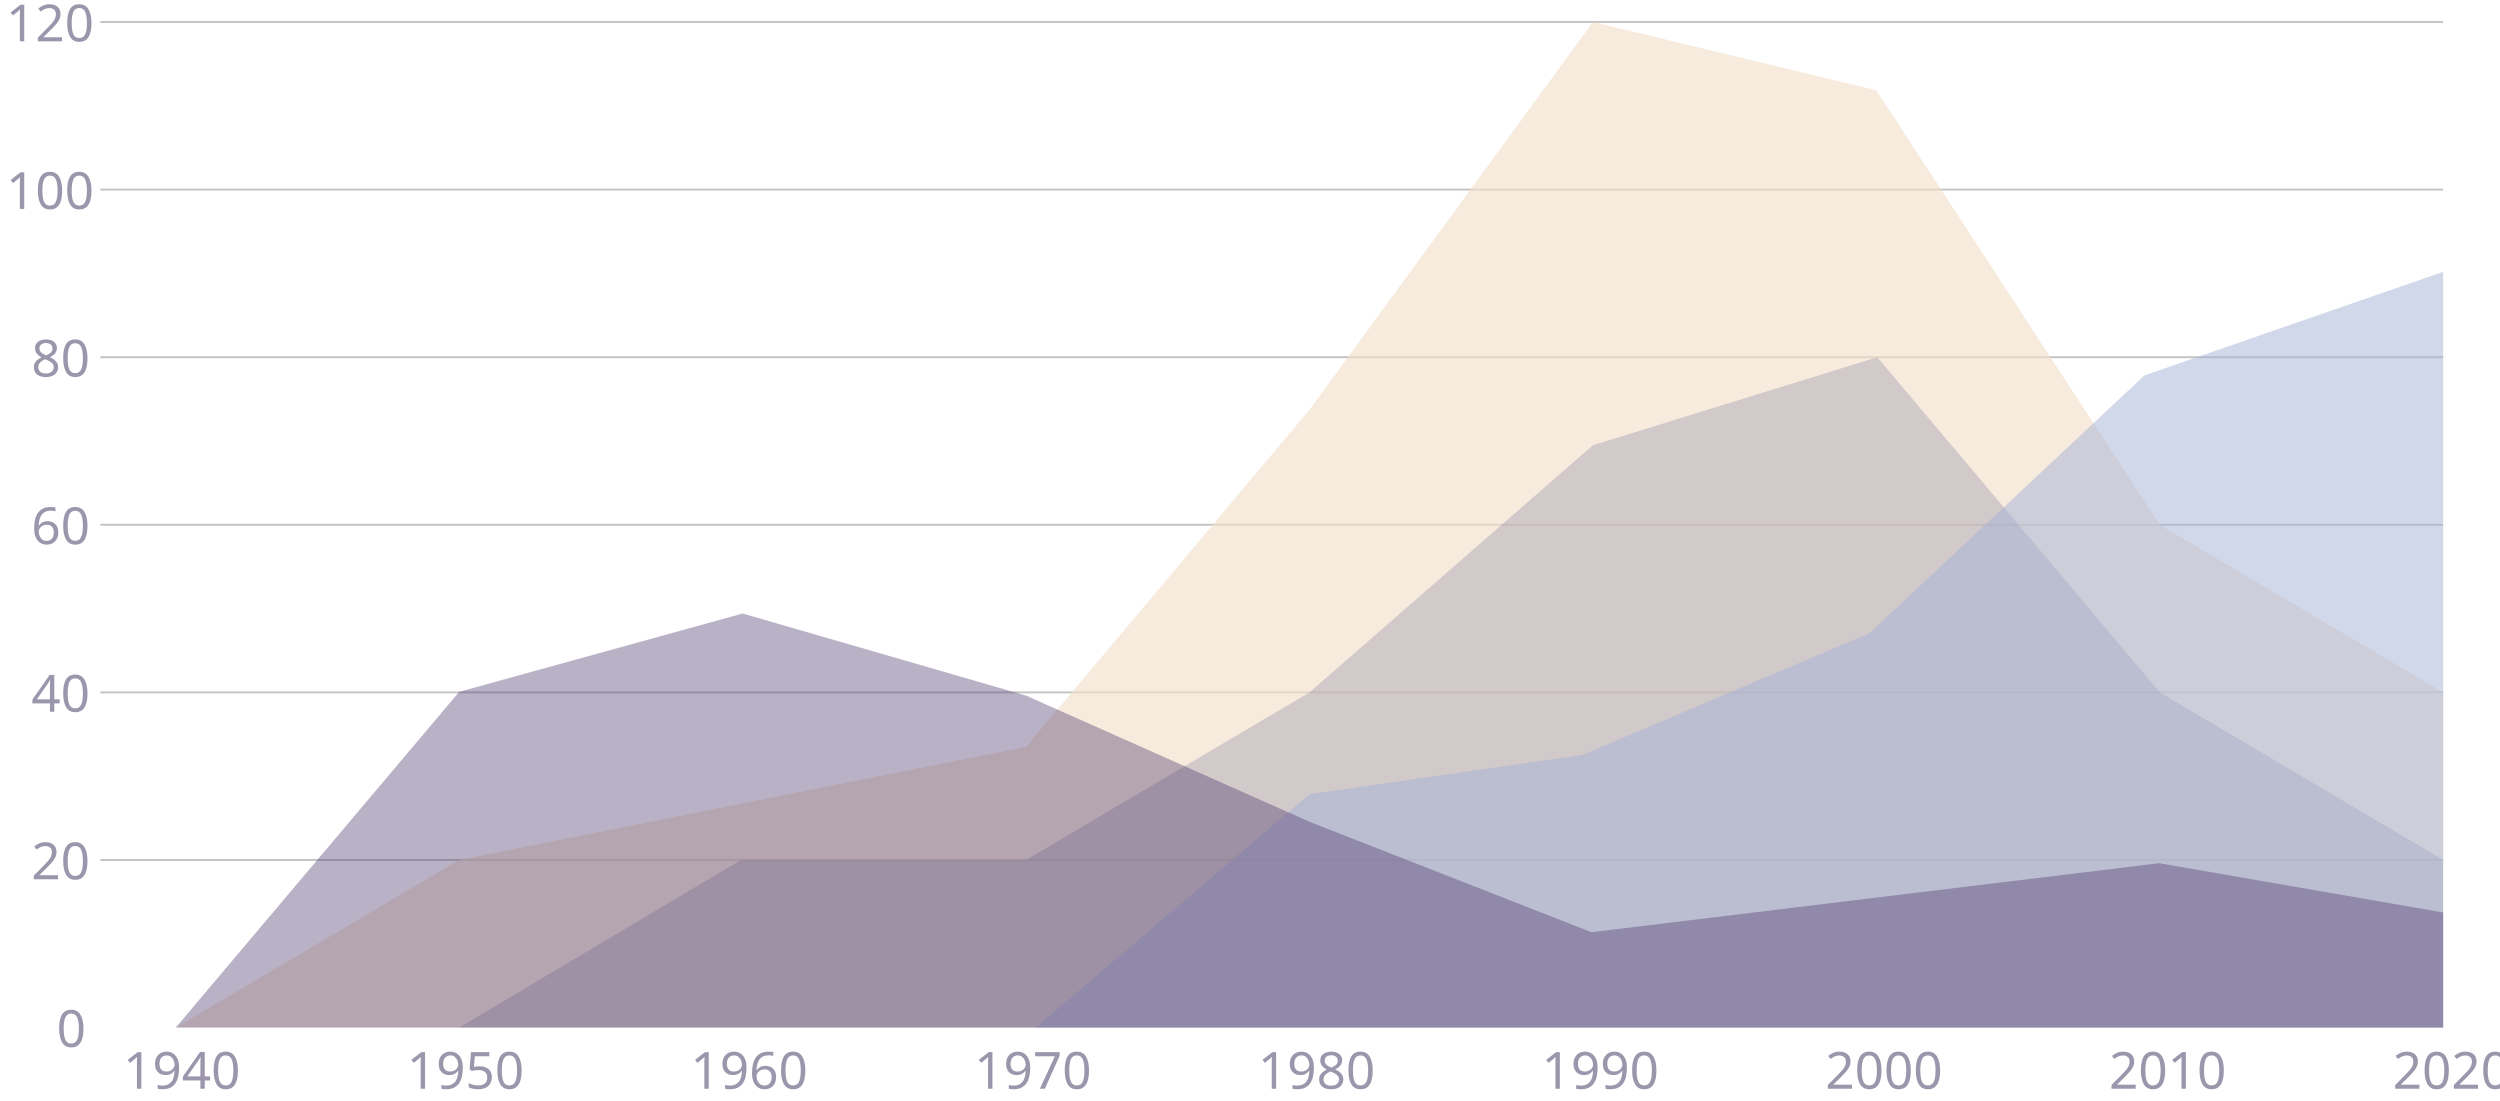
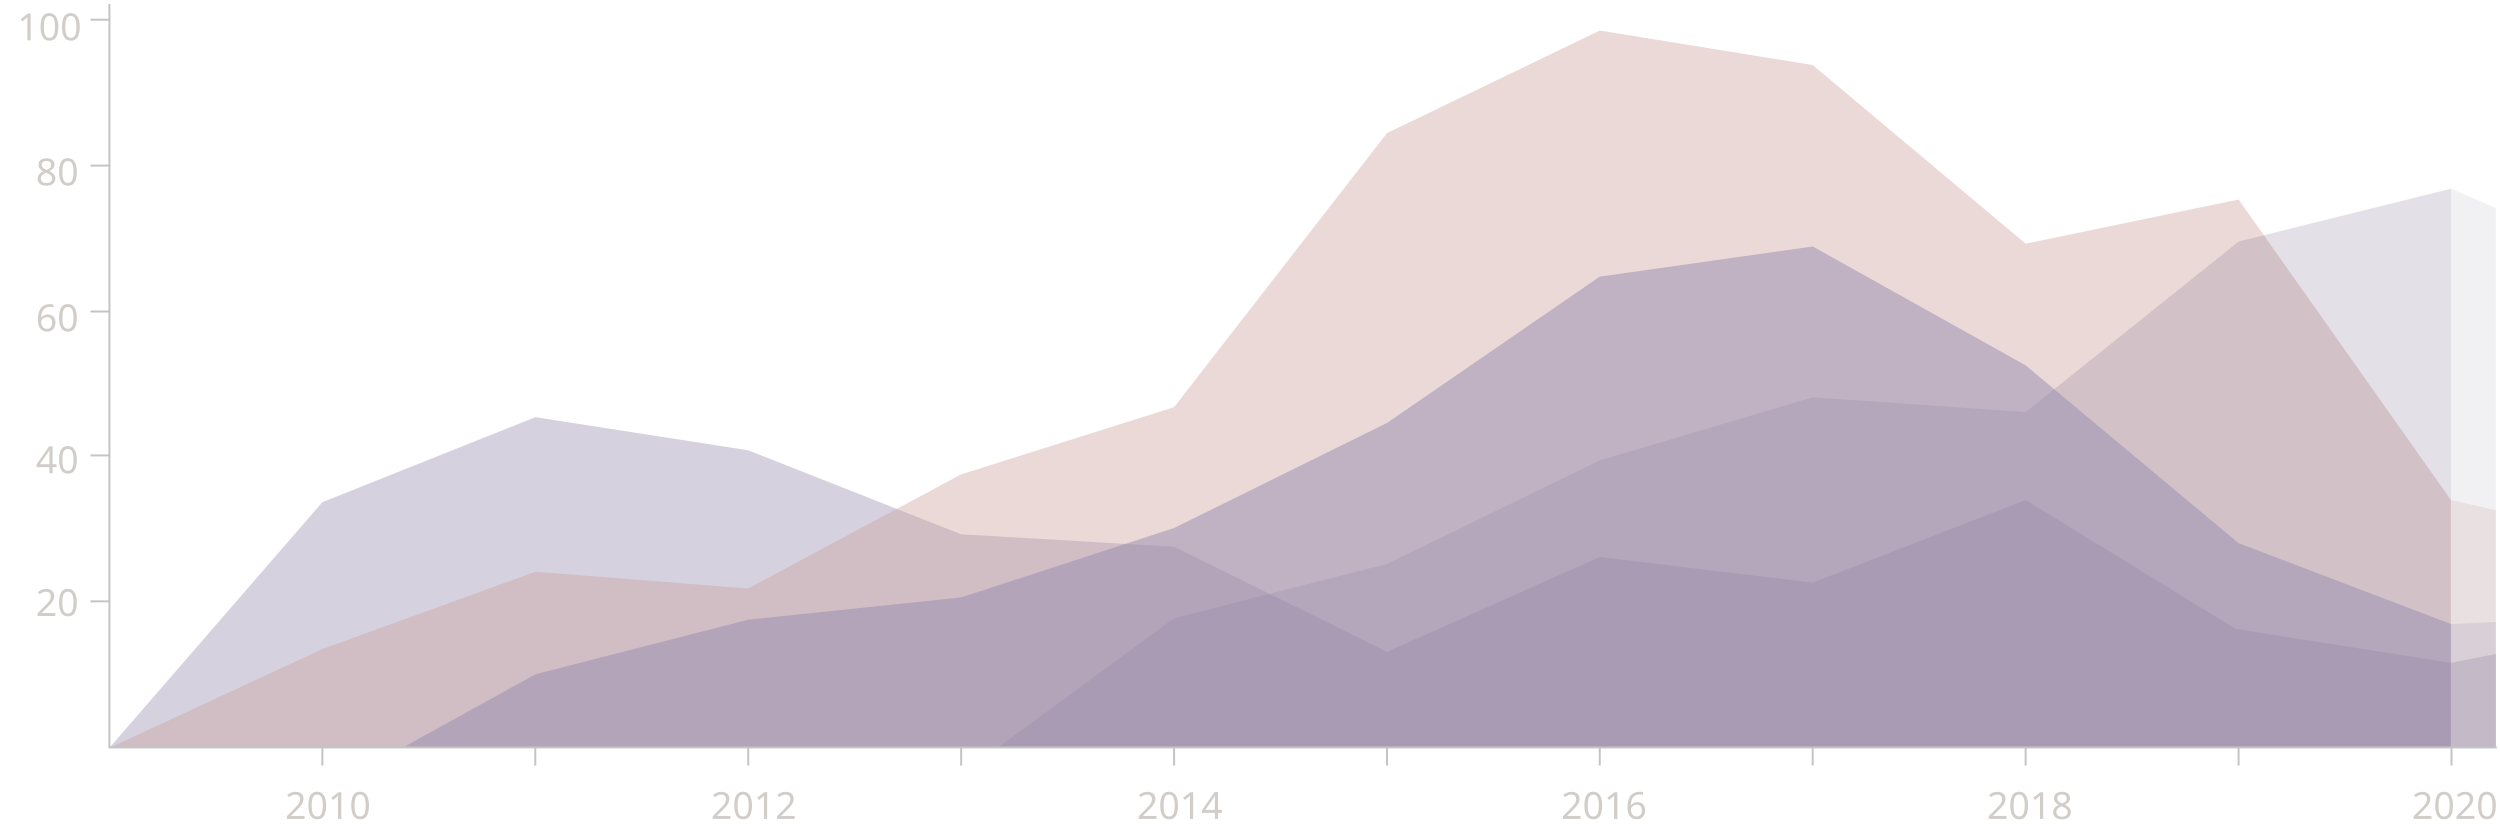
- <svg xmlns="http://www.w3.org/2000/svg" version="1.1" id="Layer_1" x="0px" y="0px" width="1268px" height="558px" viewBox="0 0 1268 558" enable-background="new 0 0 1268 558" xml:space="preserve">
+ <svg xmlns="http://www.w3.org/2000/svg" version="1.1" x="0px" y="0px" viewBox="0 0 1268 418" enable-background="new 0 0 1268 418" xml:space="preserve">
+   <g id="Layer_1">
+     <polygon opacity="0.4" fill="#968BAF" points="55.4,379.4 163.5,254.7 271.5,211.6 379.5,228.4 487.5,271 595.5,277.3 703.5,330.6    811.4,282.5 919.4,295.5 1027.4,253.6 1134,319 1243.1,336.2 1243.1,379.4 55.4,379.4  " />
+     <polygon opacity="0.4" fill="#CA9F9B" points="55.4,379.4 163.5,329.2 271.5,290 379.5,298.5 487.5,240.6 595.5,206.5 703.5,67.5    811.4,15.5 919.4,33 1027.4,123.6 1135.4,101.2 1243.1,253.6 1243.1,379.4  " />
+     <polygon opacity="0.2" fill="#4F3D6E" points="1243.1,379.4 1243.1,336.2 1265.9,331.7 1265.9,379.4  " />
+     <polygon opacity="0.1" fill="#756686" points="1243.1,379.4 1243.1,95.7 1265.9,105.5 1265.9,379.4  " />
+     <polygon opacity="0.2" fill="#CA9F9B" points="1243.1,379.4 1243.1,253.6 1265.9,258.8 1265.9,379.4  " />
+     <polygon opacity="0.2" fill="#968BAF" points="1243.1,379.4 1243.1,316.5 1265.9,315.5 1265.9,379.4  " />
+     <polygon opacity="0.2" fill="#756686" points="505.7,379.4 595.5,313.5 703.5,286 811.4,233.5 919.4,201.5 1027.4,209    1135.4,122.5 1243.1,95.7 1243.1,379.4  " />
+     <polygon opacity="0.5" fill="#968BAF" points="203.9,379.4 271.5,342 379.5,314.3 487.5,303 595.5,267.8 703.5,214.5 811.4,140.3    919.4,125 1027.4,185.3 1135.4,275.5 1243.1,316.5 1243.1,379.4  " />
+     <g>
+       <g>
+         <line fill="none" stroke="#C4C4C4" stroke-miterlimit="10" x1="163.5" y1="388.3" x2="163.5" y2="378.9" />
+         <line fill="none" stroke="#C4C4C4" stroke-miterlimit="10" x1="271.5" y1="388.3" x2="271.5" y2="378.9" />
+         <line fill="none" stroke="#C4C4C4" stroke-miterlimit="10" x1="487.5" y1="388.3" x2="487.5" y2="378.9" />
+         <line fill="none" stroke="#C4C4C4" stroke-miterlimit="10" x1="811.4" y1="388.3" x2="811.4" y2="378.9" />
+         <line fill="none" stroke="#C4C4C4" stroke-miterlimit="10" x1="1027.4" y1="388.3" x2="1027.4" y2="378.9" />
+         <line fill="none" stroke="#C4C4C4" stroke-miterlimit="10" x1="379.5" y1="388.3" x2="379.5" y2="378.9" />
+         <line fill="none" stroke="#C4C4C4" stroke-miterlimit="10" x1="595.5" y1="388.3" x2="595.5" y2="378.9" />
+         <line fill="none" stroke="#C4C4C4" stroke-miterlimit="10" x1="703.5" y1="388.3" x2="703.5" y2="378.9" />
+         <line fill="none" stroke="#C4C4C4" stroke-miterlimit="10" x1="919.4" y1="388.3" x2="919.4" y2="378.9" />
+         <line fill="none" stroke="#C4C4C4" stroke-miterlimit="10" x1="1135.4" y1="388.3" x2="1135.4" y2="378.9" />
+         <line fill="none" stroke="#C4C4C4" stroke-miterlimit="10" x1="1243.4" y1="388.3" x2="1243.4" y2="378.9" />
+       </g>
+       <g>
+         <polyline fill="none" stroke="#C4C4C4" stroke-miterlimit="10" points="55.5,2 55.5,379.1 1266.4,379.1    " />
+         <g>
+           <line fill="none" stroke="#C4C4C4" stroke-miterlimit="10" x1="45.9" y1="10" x2="55.9" y2="10" />
+           <line fill="none" stroke="#C4C4C4" stroke-miterlimit="10" x1="45.9" y1="305" x2="55.9" y2="305" />
+           <line fill="none" stroke="#C4C4C4" stroke-miterlimit="10" x1="45.9" y1="231" x2="55.9" y2="231" />
+           <line fill="none" stroke="#C4C4C4" stroke-miterlimit="10" x1="45.9" y1="158" x2="55.9" y2="158" />
+           <line fill="none" stroke="#C4C4C4" stroke-miterlimit="10" x1="45.9" y1="84" x2="55.9" y2="84" />
+         </g>
+       </g>
+     </g>
+     <g>
+       <g>
+         <text transform="matrix(1 0 0 1 576.6802 415.3513)" fill="#D1CDC9" font-family="'RobotoCondensed-Regular'" font-size="19px">2014</text>
+       </g>
+       <g>
+         <text transform="matrix(1 0 0 1 791.8196 415.3513)" fill="#D1CDC9" font-family="'RobotoCondensed-Regular'" font-size="19px">2016</text>
+       </g>
+       <g>
+         <text transform="matrix(1 0 0 1 1007.82 415.3513)" fill="#D1CDC9" font-family="'RobotoCondensed-Regular'" font-size="19px">2018</text>
+       </g>
+       <g>
+         <text transform="matrix(1 0 0 1 360.6118 415.3513)" fill="#D1CDC9" font-family="'RobotoCondensed-Regular'" font-size="19px">2012</text>
+       </g>
+       <g>
+         <text transform="matrix(1 0 0 1 144.6116 415.3513)" fill="#D1CDC9" font-family="'RobotoCondensed-Regular'" font-size="19px">2010</text>
+       </g>
+       <g>
+         <text transform="matrix(1 0 0 1 1223.34 415.3513)" fill="#D1CDC9" font-family="'RobotoCondensed-Regular'" font-size="19px">2020</text>
+       </g>
+     </g>
+     <g>
+       <text transform="matrix(1 0 0 1 8.7752 20.436)" fill="#D1CDC9" font-family="'RobotoCondensed-Regular'" font-size="19px">100</text>
+     </g>
+     <text transform="matrix(1 0 0 1 18.1549 240.0134)" fill="#D1CDC9" font-family="'RobotoCondensed-Regular'" font-size="19px">40</text>
+     <text transform="matrix(1 0 0 1 18.1549 168.0133)" fill="#D1CDC9" font-family="'RobotoCondensed-Regular'" font-size="19px">60</text>
+     <text transform="matrix(1 0 0 1 18.155 94.0134)" fill="#D1CDC9" font-family="'RobotoCondensed-Regular'" font-size="19px">80</text>
+     <text transform="matrix(1 0 0 1 18.1549 312.4365)" fill="#D1CDC9" font-family="'RobotoCondensed-Regular'" font-size="19px">20</text>
+   </g>
  <g id="Layer_2">
</g>
-   <g>
-     <g>
-       <line fill="none" stroke="#C4C4C4" stroke-miterlimit="10" x1="50.938" y1="436.17" x2="1239.169" y2="436.17" />
-       <line fill="none" stroke="#C4C4C4" stroke-miterlimit="10" x1="50.938" y1="351.17" x2="1239.169" y2="351.17" />
-       <line fill="none" stroke="#C4C4C4" stroke-miterlimit="10" x1="50.938" y1="266.17" x2="1239.169" y2="266.17" />
-       <line fill="none" stroke="#C4C4C4" stroke-miterlimit="10" x1="50.938" y1="181.17" x2="1239.169" y2="181.17" />
-       <line fill="none" stroke="#C4C4C4" stroke-miterlimit="10" x1="50.938" y1="96.17" x2="1239.169" y2="96.17" />
-       <line fill="none" stroke="#C4C4C4" stroke-miterlimit="10" x1="50.938" y1="11.17" x2="1239.169" y2="11.17" />
-     </g>
-     <g>
-       <text transform="matrix(1 0 0 1 3.062 20.9801)">
-         <tspan x="0" y="0" fill="#9C96AD" font-family="'RobotoCondensed-Regular'" font-size="26px">120</tspan>
-         <tspan x="0" y="85" fill="#9C96AD" font-family="'RobotoCondensed-Regular'" font-size="26px">100</tspan>
-         <tspan x="12.835" y="170" fill="#9C96AD" font-family="'RobotoCondensed-Regular'" font-size="26px">80</tspan>
-         <tspan x="12.835" y="255" fill="#9C96AD" font-family="'RobotoCondensed-Regular'" font-size="26px">60</tspan>
-         <tspan x="12.835" y="340" fill="#9C96AD" font-family="'RobotoCondensed-Regular'" font-size="26px">40</tspan>
-         <tspan x="12.835" y="425" fill="#9C96AD" font-family="'RobotoCondensed-Regular'" font-size="26px">20</tspan>
-         <tspan x="25.67" y="510" fill="#9C96AD" font-family="'RobotoCondensed-Regular'" font-size="26px">0</tspan>
-       </text>
-     </g>
-     <g>
-       <text transform="matrix(1 0 0 1 62.4583 552.2156)" fill="#9C96AD" font-family="'RobotoCondensed-Regular'" font-size="26px">1940</text>
-     </g>
-     <g>
-       <text transform="matrix(1 0 0 1 206.3506 552.2156)" fill="#9C96AD" font-family="'RobotoCondensed-Regular'" font-size="26px">1950</text>
-     </g>
-     <g>
-       <text transform="matrix(1 0 0 1 350.2429 552.2156)" fill="#9C96AD" font-family="'RobotoCondensed-Regular'" font-size="26px">1960</text>
-     </g>
-     <g>
-       <text transform="matrix(1 0 0 1 494.1353 552.2156)" fill="#9C96AD" font-family="'RobotoCondensed-Regular'" font-size="26px">1970</text>
-     </g>
-     <g>
-       <text transform="matrix(1 0 0 1 638.0276 552.2156)" fill="#9C96AD" font-family="'RobotoCondensed-Regular'" font-size="26px">1980</text>
-     </g>
-     <g>
-       <text transform="matrix(1 0 0 1 781.9199 552.2156)" fill="#9C96AD" font-family="'RobotoCondensed-Regular'" font-size="26px">1990</text>
-     </g>
-     <g>
-       <text transform="matrix(1 0 0 1 925.8122 552.2156)" fill="#9C96AD" font-family="'RobotoCondensed-Regular'" font-size="26px">2000</text>
-     </g>
-     <g>
-       <text transform="matrix(1 0 0 1 1069.706 552.2156)" fill="#9C96AD" font-family="'RobotoCondensed-Regular'" font-size="26px">2010</text>
-     </g>
-     <g>
-       <text transform="matrix(1 0 0 1 1213.598 552.2156)" fill="#9C96AD" font-family="'RobotoCondensed-Regular'" font-size="26px">2020</text>
-     </g>
-     <line opacity="0.4" fill="#ABC1CF" x1="1239.169" y1="521.17" x2="50.938" y2="521.17" />
-     <polygon opacity="0.65" fill="#F2E0CB" points="89.169,521.17 232.919,436.17 520.419,378.814 664.169,207.814 807.919,11.17    951.669,45.814 1095.419,266.17 1239.169,351.17 1239.169,521.17  " />
-     <polygon opacity="0.4" fill="#9C96AD" points="232.919,521.17 375.813,436.17 520.419,436.17 664.169,351.17 807.919,225.814    952.169,181.17 1095.419,351.17 1239.169,436.17 1239.169,521.17  " />
-     <polygon opacity="0.5" fill="#A3B1D6" points="525.201,521.17 664.169,402.814 802.688,382.877 948.18,321.17 1087.673,190.389    1239.169,137.882 1239.169,521.17  " />
-     <polygon opacity="0.4" fill="#4F3D6E" points="89.169,521.17 232.919,350.881 376.669,311.17 520.419,352.814 664.169,416.814    807.169,472.814 1095.169,437.814 1239.169,462.814 1239.169,521.17 89.169,521.17  " />
-   </g>
+   <g id="Layer_3">
+ </g>
</svg>
